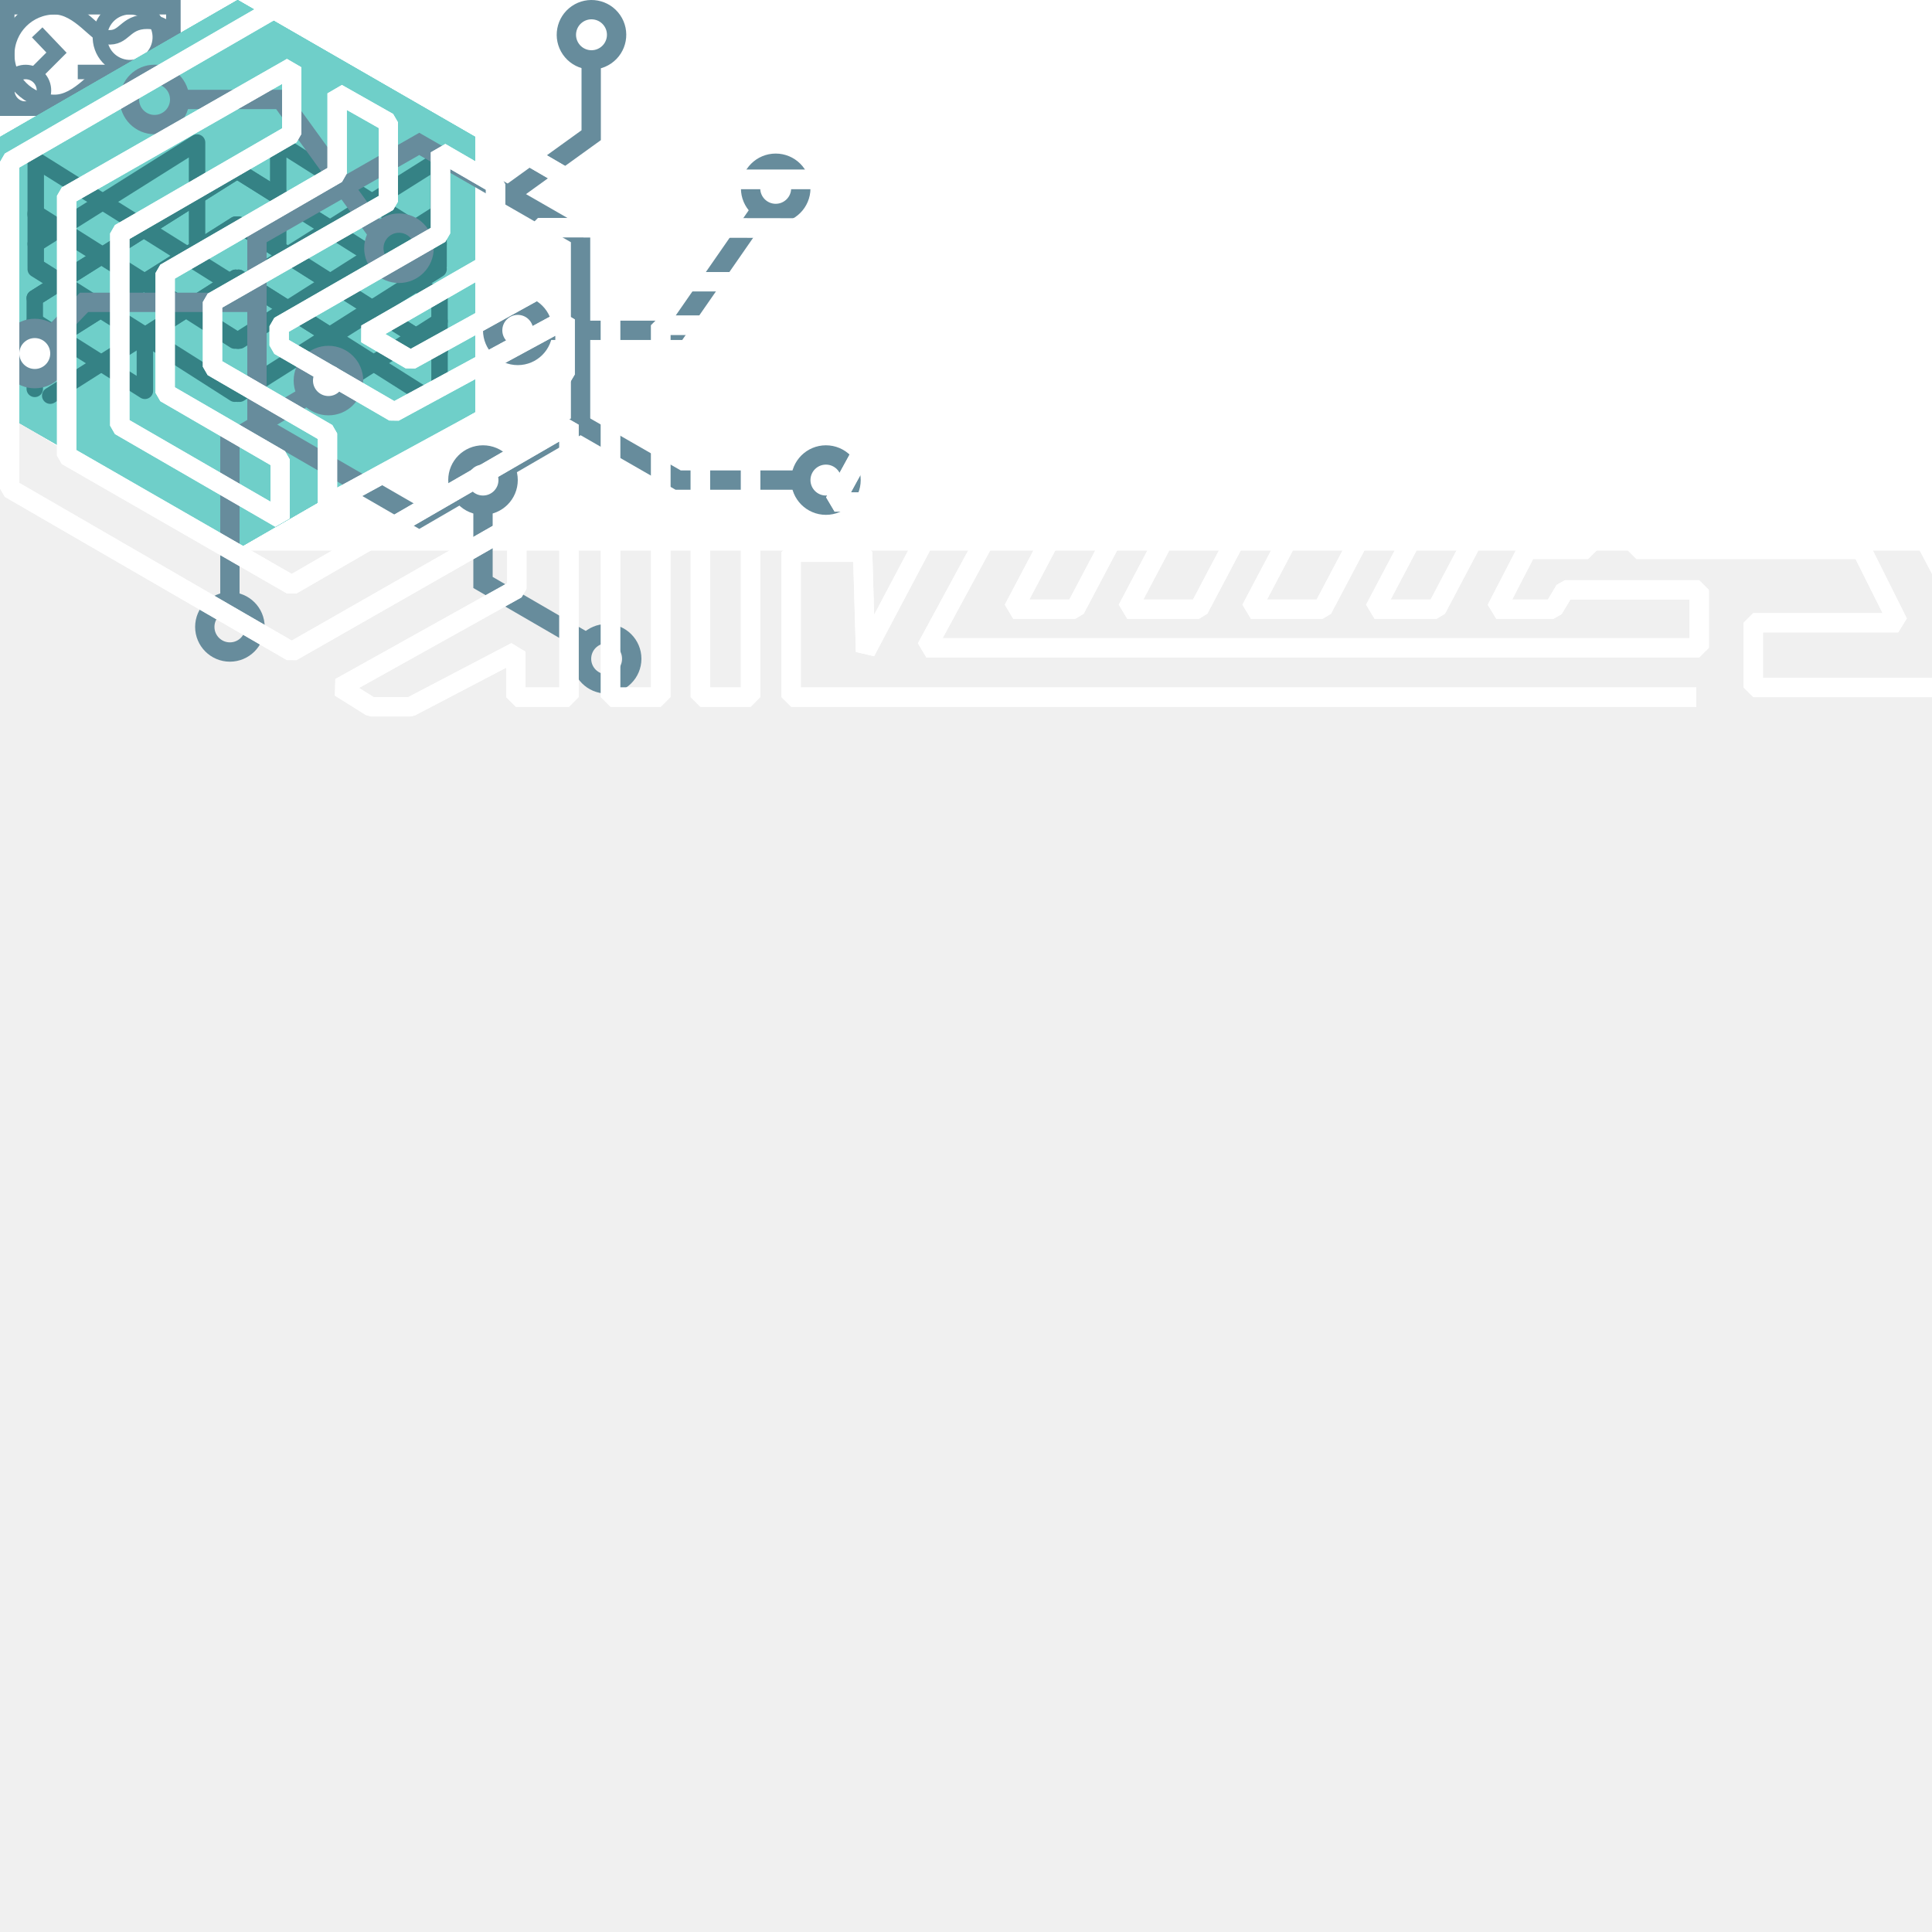
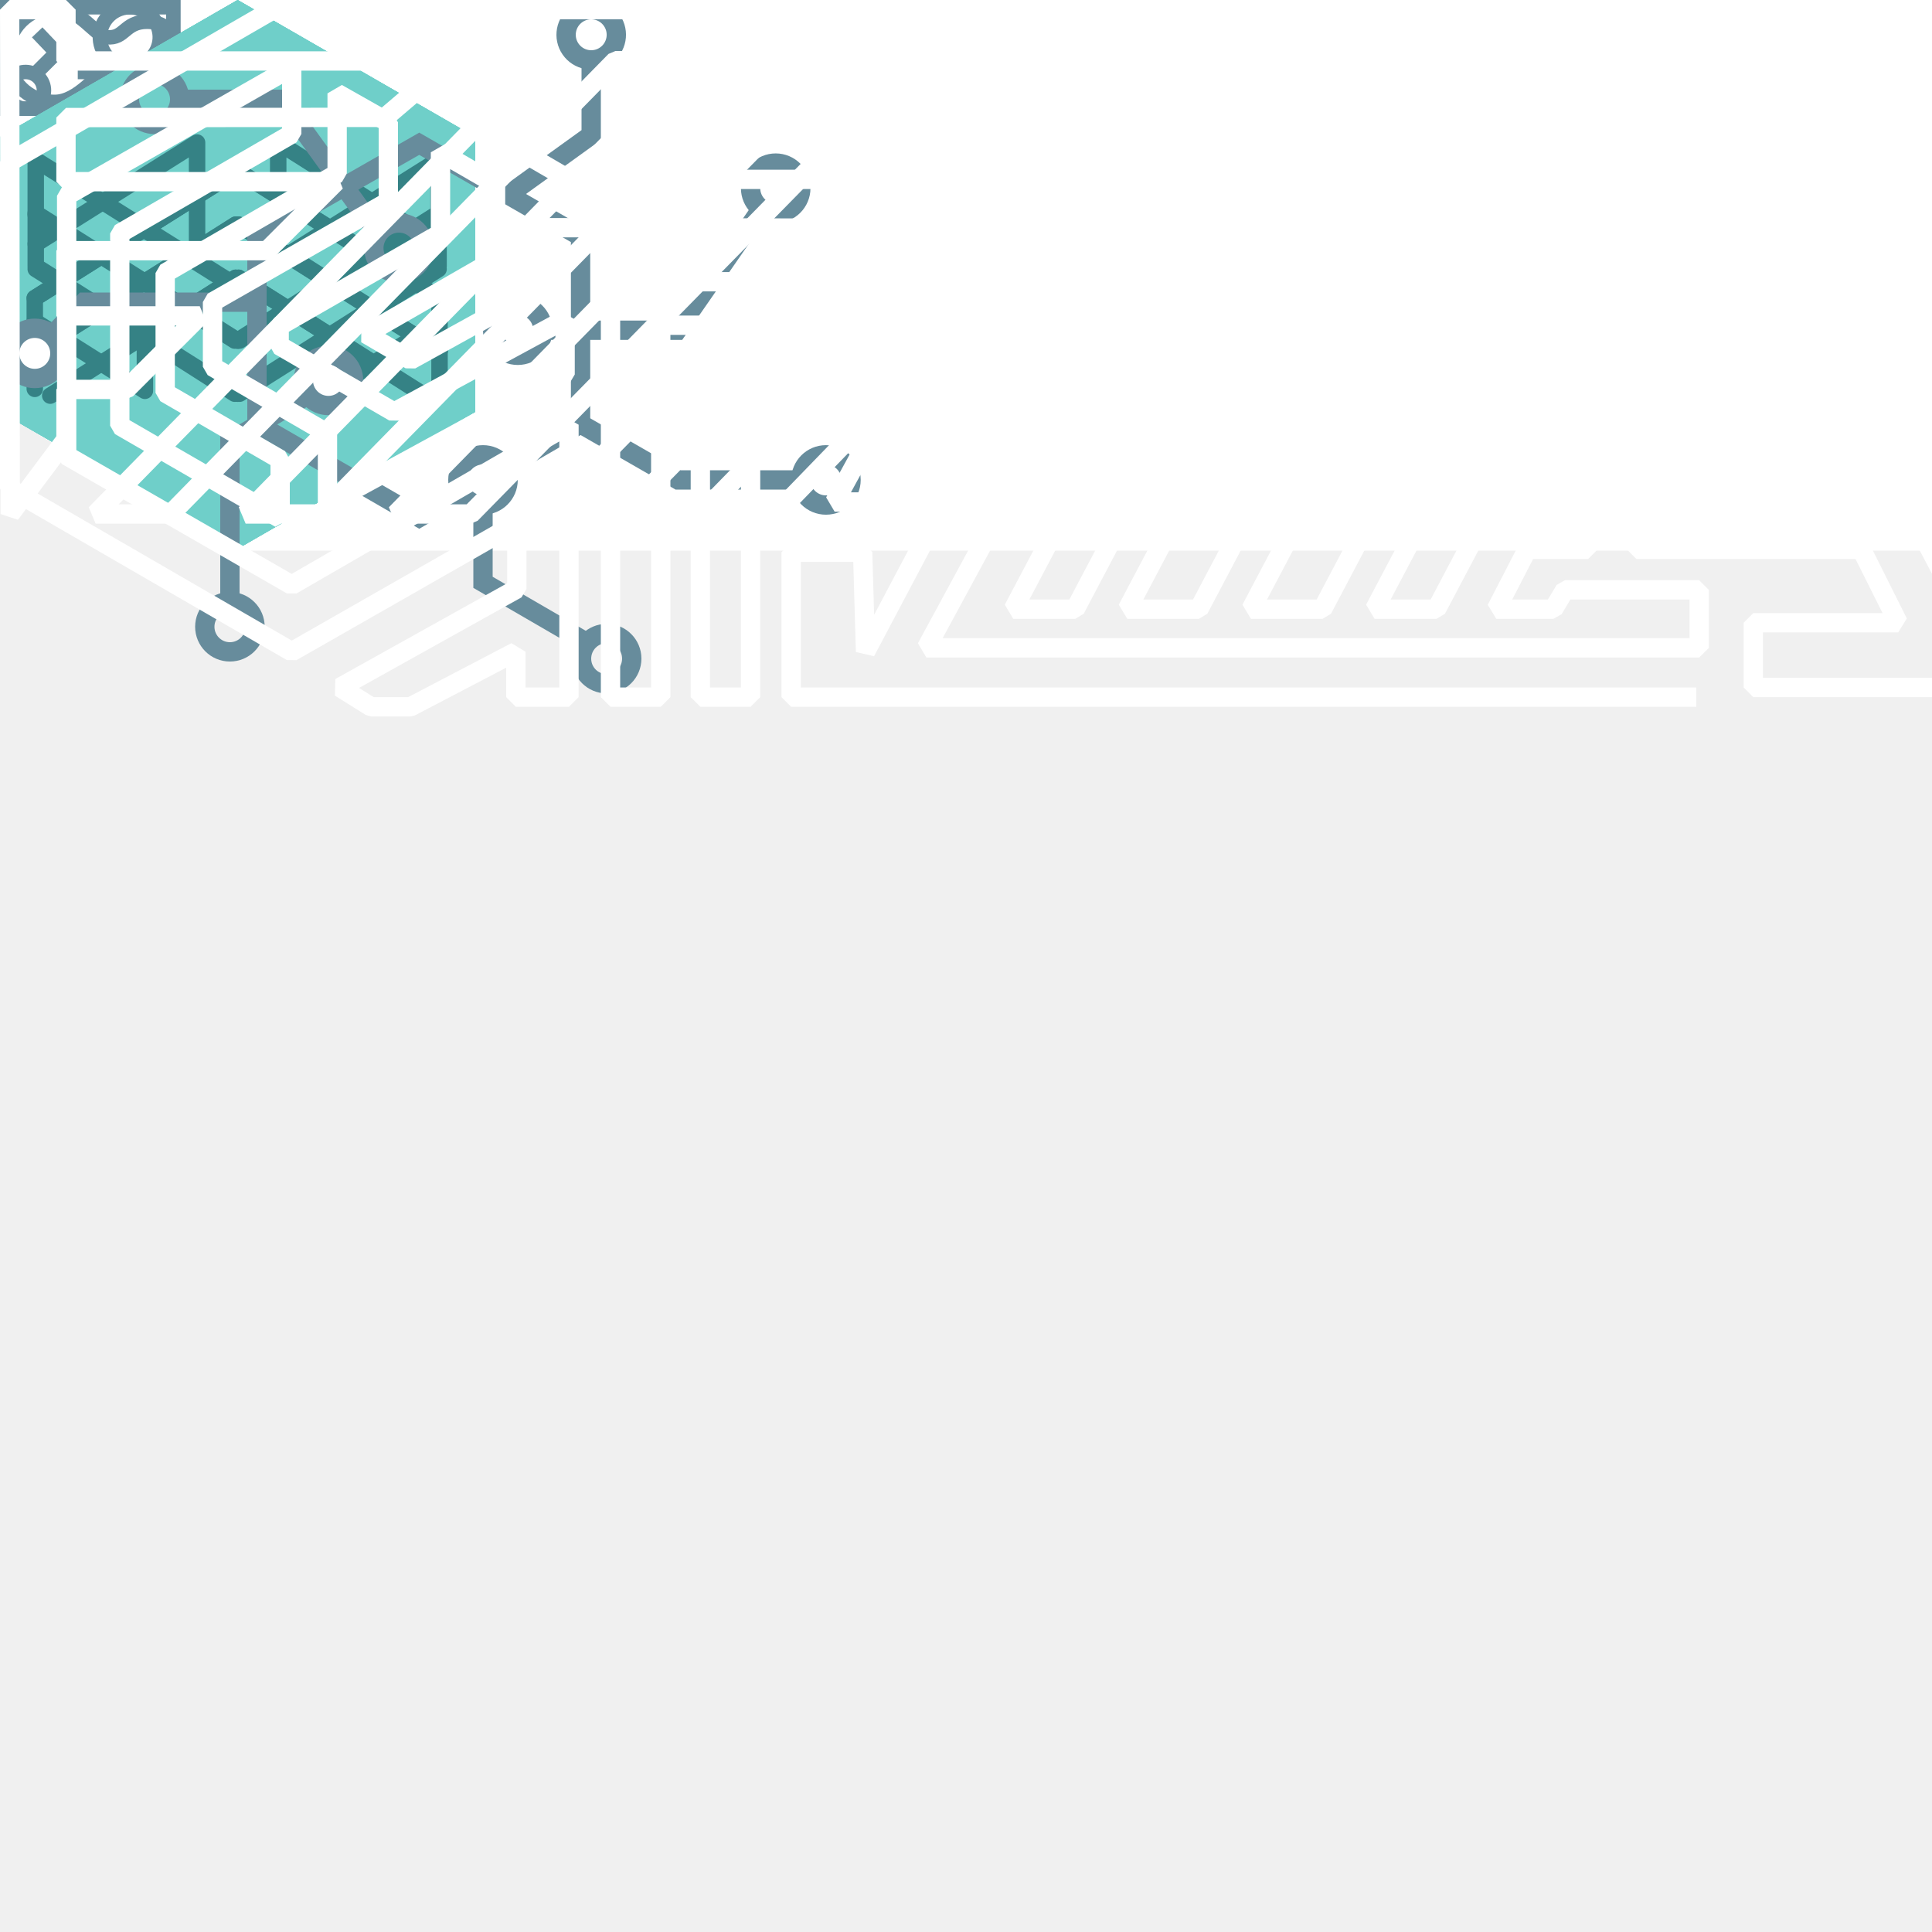
<svg xmlns="http://www.w3.org/2000/svg" version="1.1" id="Layer_1" x="0px" y="0px" viewBox="0 0 200 200" style="enable-background:new 0 0 200 200;" xml:space="preserve">
  <style type="text/css">
	.st0{fill:none;stroke:#547F91;stroke-width:1.5;stroke-miterlimit:10;}
	.st1{fill:none;stroke:#547F91;stroke-width:1.5;stroke-miterlimit:10;stroke-dasharray:1.945,1.945;}
	.st2{fill:#547F91;}
	.st3{fill:#FFFFFF;}
	.st4{fill:none;stroke:#678C9C;stroke-width:1.5;stroke-miterlimit:10;}
	.st5{fill:#6FCFC9;stroke:#6FCFC9;stroke-width:2;stroke-miterlimit:10;}
	.st6{fill:none;stroke:#358285;stroke-width:1.704;stroke-linecap:round;stroke-linejoin:round;stroke-miterlimit:10;}
	.st7{fill:none;}
	.st8{fill:none;stroke:#678C9C;stroke-width:2;stroke-miterlimit:10;}
	.st9{fill:#FFFFFF;stroke:#678C9C;stroke-width:2;stroke-miterlimit:10;}
	.st10{fill:none;stroke:#FFFFFF;stroke-width:2;stroke-linejoin:bevel;stroke-miterlimit:10;}
</style>
  <g id="nav-stats_x60_17x11">
    <line class="st0" x1="0.75" y1="1.2" x2="0.75" y2="11" />
    <line class="st0" x1="4.45" y1="3.1" x2="4.45" y2="11" />
    <line class="st0" x1="8.25" y1="0" x2="8.25" y2="11" />
    <line class="st0" x1="11.95" y1="2.6" x2="11.95" y2="11" />
    <line class="st0" x1="15.65" y1="4.4" x2="15.65" y2="11" />
  </g>
  <g id="nav-scale_x60_22x15">
-     <ellipse transform="matrix(0.9876 -0.1567 0.1567 0.9876 -1.283 0.9921)" class="st0" cx="5.65" cy="8.633" rx="4.9" ry="4.9" />
+     <ellipse transform="matrix(0.9876 -0.1567 0.1567 0.9876 -1.2831 0.9921)" class="st0" cx="5.65" cy="8.634" rx="4.9" ry="4.9" />
    <g>
      <g>
        <path class="st0" d="M10.155,2.239c0.3-0.2,0.5-0.4,0.8-0.6" />
        <path class="st1" d="M12.755,0.939c0.1,0,0.3-0.1,0.4-0.1c3.5-0.6,6.9,1.9,7.4,5.4c0.6,3.5-1.8,6.9-5.4,7.4     c-0.6,0.1-1.1,0.1-1.6,0.1" />
        <path class="st0" d="M12.655,13.539c-0.3-0.1-0.6-0.2-0.9-0.3" />
      </g>
    </g>
  </g>
  <g id="nav-app-component_x60_16x19">
    <polygon class="st0" points="15.15,13.468 7.95,17.568 0.75,13.468 0.75,5.068 7.95,0.868 15.15,5.068  " />
    <polygon class="st2" points="4.85,11.568 7.95,6.168 11.05,11.568  " />
  </g>
  <g id="nav-platform-component_x60_19x13">
    <circle class="st0" cx="1.55" cy="6.63" r="0.8" />
    <circle class="st0" cx="6.45" cy="10.53" r="0.8" />
    <circle class="st0" cx="6.45" cy="2.73" r="0.8" />
    <polyline class="st0" points="7.15,10.53 15.75,10.53 17.95,8.43  " />
    <polyline class="st0" points="7.15,2.73 15.75,2.73 17.95,0.53  " />
    <line class="st0" x1="2.75" y1="6.63" x2="14.75" y2="6.63" />
  </g>
  <g id="nav-instance-health_x60_17x17">
    <circle class="st2" cx="8.104" cy="1" r="1" />
    <circle class="st2" cx="8.104" cy="4.2" r="0.9" />
    <circle class="st2" cx="8.104" cy="8.2" r="1" />
-     <ellipse transform="matrix(0.704 -0.7102 0.7102 0.704 -0.6531 9.2732)" class="st2" cx="10.798" cy="5.42" rx="0.9" ry="0.9" />
-     <ellipse transform="matrix(1 -0.0091 0.0091 1 -0.0733 0.1096)" class="st2" cx="12.012" cy="8.105" rx="0.9" ry="0.9" />
-     <ellipse transform="matrix(0.6975 -0.7166 0.7166 0.6975 -4.483 11.0044)" class="st2" cx="10.792" cy="10.812" rx="0.9" ry="0.9" />
+     <ellipse transform="matrix(0.704 -0.7102 0.7102 0.704 -0.6429 9.2607)" class="st2" cx="10.788" cy="5.402" rx="0.9" ry="0.9" />
+     <ellipse transform="matrix(1 -0.0091 0.0091 1 -0.0732 0.1096)" class="st2" cx="12.012" cy="8.105" rx="0.9" ry="0.9" />
+     <ellipse transform="matrix(0.6975 -0.7166 0.7166 0.6975 -4.4698 11.0006)" class="st2" cx="10.794" cy="10.794" rx="0.9" ry="0.9" />
    <ellipse transform="matrix(0.9998 -0.0182 0.0182 0.9998 -0.2152 0.1494)" class="st2" cx="8.098" cy="11.896" rx="0.9" ry="0.9" />
-     <ellipse transform="matrix(0.691 -0.7229 0.7229 0.691 -6.125 7.245)" class="st2" cx="5.411" cy="10.786" rx="0.9" ry="0.9" />
+     <ellipse transform="matrix(0.691 -0.7229 0.7229 0.691 -6.1308 7.2576)" class="st2" cx="5.423" cy="10.799" rx="0.9" ry="0.9" />
    <ellipse transform="matrix(0.9996 -0.0271 0.0271 0.9996 -0.2179 0.1168)" class="st2" cx="4.199" cy="8.096" rx="0.9" ry="0.9" />
-     <ellipse transform="matrix(0.6848 -0.7287 0.7287 0.6848 -2.3195 5.4847)" class="st2" cx="5.181" cy="5.424" rx="0.9" ry="0.9" />
-     <ellipse transform="matrix(0.4398 -0.8981 0.8981 0.4398 4.7136 10.9994)" class="st2" cx="11.174" cy="1.721" rx="1" ry="1" />
-     <ellipse transform="matrix(0.7901 -0.613 0.613 0.7901 0.616 9.1772)" class="st2" cx="13.708" cy="3.689" rx="1" ry="1" />
-     <ellipse transform="matrix(0.9792 -0.2031 0.2031 0.9792 -1.0472 3.2087)" class="st2" cx="15.111" cy="6.707" rx="1" ry="1" />
-     <ellipse transform="matrix(0.2483 -0.9687 0.9687 0.2483 1.8062 22.0134)" class="st2" cx="15.087" cy="9.843" rx="1" ry="1" />
-     <ellipse transform="matrix(0.6494 -0.7605 0.7605 0.6494 -4.9198 14.731)" class="st2" cx="13.515" cy="12.701" rx="1" ry="1" />
-     <ellipse transform="matrix(0.9177 -0.3973 0.3973 0.9177 -4.9034 5.5355)" class="st2" cx="10.908" cy="14.602" rx="1" ry="1" />
-     <ellipse transform="matrix(0.047 -0.9989 0.9989 0.047 -7.9235 22.1793)" class="st2" cx="7.662" cy="15.242" rx="1" ry="1" />
-     <ellipse transform="matrix(0.4818 -0.8763 0.8763 0.4818 -10.1607 11.4237)" class="st2" cx="4.578" cy="14.303" rx="1" ry="1" />
-     <ellipse transform="matrix(0.8181 -0.575 0.575 0.8181 -6.6145 3.478)" class="st2" cx="2.191" cy="12.196" rx="1" ry="1" />
-     <ellipse transform="matrix(0.9877 -0.1562 0.1562 0.9877 -1.4242 0.2691)" class="st2" cx="1" cy="9.196" rx="1" ry="1" />
-     <ellipse transform="matrix(0.2942 -0.9557 0.9557 0.2942 -4.9288 5.4506)" class="st2" cx="1.226" cy="6.062" rx="1" ry="1" />
-     <ellipse transform="matrix(0.6846 -0.7289 0.7289 0.6846 -1.4135 3.1293)" class="st2" cx="2.909" cy="3.198" rx="1" ry="1" />
-     <ellipse transform="matrix(0.9354 -0.3535 0.3535 0.9354 -0.1371 2.0333)" class="st2" cx="5.497" cy="1.392" rx="1" ry="1" />
+     <ellipse transform="matrix(0.6848 -0.7287 0.7287 0.6848 -2.2977 5.4703)" class="st2" cx="5.175" cy="5.391" rx="0.9" ry="0.9" />
+     <ellipse transform="matrix(0.4398 -0.8981 0.8981 0.4398 4.7443 10.974)" class="st2" cx="11.169" cy="1.684" rx="1" ry="1" />
+     <ellipse transform="matrix(0.7901 -0.613 0.613 0.7901 0.611 9.1835)" class="st2" cx="13.715" cy="3.7" rx="1" ry="1" />
+     <ellipse transform="matrix(0.9792 -0.2031 0.2031 0.9792 -1.0467 3.2088)" class="st2" cx="15.112" cy="6.705" rx="1" ry="1" />
+     <ellipse transform="matrix(0.2483 -0.9687 0.9687 0.2483 1.8092 21.9574)" class="st2" cx="15.052" cy="9.813" rx="1" ry="1" />
+     <ellipse transform="matrix(0.6494 -0.7605 0.7605 0.6494 -4.9234 14.7336)" class="st2" cx="13.516" cy="12.706" rx="1" ry="1" />
+     <ellipse transform="matrix(0.9177 -0.3973 0.3973 0.9177 -4.9037 5.5348)" class="st2" cx="10.906" cy="14.602" rx="1" ry="1" />
+     <ellipse transform="matrix(0.047 -0.9989 0.9989 0.047 -7.916 22.0967)" class="st2" cx="7.622" cy="15.197" rx="1" ry="1" />
+     <ellipse transform="matrix(0.4818 -0.8763 0.8763 0.4818 -10.1313 11.4221)" class="st2" cx="4.592" cy="14.277" rx="1" ry="1" />
+     <ellipse transform="matrix(0.8181 -0.575 0.575 0.8181 -6.6113 3.4794)" class="st2" cx="2.195" cy="12.192" rx="1" ry="1" />
+     <ellipse transform="matrix(0.9877 -0.1562 0.1562 0.9877 -1.4243 0.2691)" class="st2" cx="1" cy="9.197" rx="1" ry="1" />
+     <ellipse transform="matrix(0.2942 -0.9557 0.9557 0.2942 -4.9484 5.4985)" class="st2" cx="1.249" cy="6.1" rx="1" ry="1" />
+     <ellipse transform="matrix(0.6846 -0.7289 0.7289 0.6846 -1.4191 3.1277)" class="st2" cx="2.905" cy="3.204" rx="1" ry="1" />
+     <ellipse transform="matrix(0.9354 -0.3535 0.3535 0.9354 -0.1382 2.0345)" class="st2" cx="5.5" cy="1.396" rx="1" ry="1" />
  </g>
  <g id="corner-bg_x60_614x57">
    <polygon class="st3" points="23.4,57 613.5,57 613.5,0 0,0 0,42.5  " />
  </g>
  <g id="nav-split_x60_20x12">
    <path class="st4" d="M5.65,0.75c-2.7,0-4.9,2.2-4.9,4.9s2.2,4.9,4.9,4.9l0,0c2.5,0,4.4-3,5.4-3.1c1.9-0.2,2,1.6,4.2,1.6l0,0   c1.9,0,3.4-1.5,3.4-3.4s-1.5-3.4-3.4-3.4l0,0c-2.4,0-2.3,1.8-4.2,1.6C10.05,3.85,8.15,0.75,5.65,0.75L5.65,0.75z" />
  </g>
  <g id="nav-admin_x60_24x18">
-     <ellipse transform="matrix(0.9413 -0.3375 0.3375 0.9413 -4.092 4.1722)" class="st4" cx="9.953" cy="13.855" rx="3.1" ry="3.1" />
-     <ellipse transform="matrix(0.9412 -0.3377 0.3377 0.9412 -0.5106 4.7663)" class="st4" cx="13.444" cy="3.851" rx="3.1" ry="3.1" />
-     <ellipse transform="matrix(0.9413 -0.3376 0.3376 0.9413 -1.7115 7.4847)" class="st4" cx="20.664" cy="8.663" rx="1.9" ry="1.9" />
-     <line class="st4" x1="10.959" y1="11.062" x2="12.659" y2="6.762" />
-     <line class="st4" x1="19.259" y1="7.462" x2="16.359" y2="5.662" />
-     <ellipse transform="matrix(0.8869 -0.4619 0.4619 0.8869 -4.0213 2.282)" class="st4" cx="2.65" cy="9.354" rx="1.9" ry="1.9" />
-     <line class="st4" x1="4.259" y1="10.362" x2="7.359" y2="11.862" />
+     <ellipse transform="matrix(0.9413 -0.3375 0.3375 0.9413 -4.0919 4.1715)" class="st4" cx="9.951" cy="13.854" rx="3.1" ry="3.1" />
+     <ellipse transform="matrix(0.9412 -0.3377 0.3377 0.9412 -0.5106 4.7663)" class="st4" cx="13.443" cy="3.851" rx="3.1" ry="3.1" />
+     <ellipse transform="matrix(0.9413 -0.3376 0.3376 0.9413 -1.7102 7.4831)" class="st4" cx="20.66" cy="8.659" rx="1.9" ry="1.9" />
+     <line class="st4" x1="10.957" y1="11.057" x2="12.657" y2="6.757" />
+     <line class="st4" x1="19.257" y1="7.457" x2="16.357" y2="5.657" />
+     <ellipse transform="matrix(0.8869 -0.4619 0.4619 0.8869 -4.0204 2.2818)" class="st4" cx="2.65" cy="9.353" rx="1.9" ry="1.9" />
+     <line class="st4" x1="4.257" y1="10.357" x2="7.357" y2="11.857" />
  </g>
  <g id="nav-console_x60_19x12">
    <rect x="0.75" y="0.75" class="st4" width="17.2" height="10.5" />
    <line class="st4" x1="8.05" y1="7.45" x2="12.05" y2="7.45" />
    <polyline class="st4" points="3.85,3.35 5.85,5.45 3.85,7.45  " />
  </g>
  <g id="hex-glob-storage_x60_50x57">
    <polygon class="st5" points="48.2,42.054 24.6,55.654 1,42.054 1,14.754 24.6,1.154 48.2,14.754  " />
-     <rect x="15.89" y="19.746" transform="matrix(0.7071 -0.7071 0.7071 0.7071 -12.8913 25.6697)" class="st6" width="17.3" height="17.3" />
-     <rect x="19.265" y="23.254" transform="matrix(0.7071 -0.7071 0.7071 0.7071 -12.9545 25.6337)" class="st6" width="10.4" height="10.4" />
-     <rect x="25.307" y="21.241" transform="matrix(0.707 -0.7072 0.7072 0.707 -10.5478 31.2221)" class="st6" width="14.2" height="14.2" />
-     <rect x="9.893" y="21.358" transform="matrix(0.7072 -0.707 0.707 0.7072 -15.1443 20.346)" class="st6" width="14.2" height="14.2" />
-     <rect x="37.605" y="24.53" transform="matrix(0.707 -0.7072 0.7072 0.707 -7.9039 37.5824)" class="st6" width="7.6" height="7.6" />
-     <rect x="3.828" y="24.656" transform="matrix(0.7071 -0.7071 0.7071 0.7071 -17.8875 13.7283)" class="st6" width="7.6" height="7.6" />
+     <rect x="15.9" y="19.747" transform="matrix(0.7071 -0.7071 0.7071 0.7071 -12.889 25.6769)" class="st6" width="17.3" height="17.3" />
+     <rect x="19.287" y="23.232" transform="matrix(0.7071 -0.7071 0.7071 0.7071 -12.9321 25.6424)" class="st6" width="10.4" height="10.4" />
+     <rect x="25.309" y="21.257" transform="matrix(0.707 -0.7072 0.7072 0.707 -10.5589 31.2281)" class="st6" width="14.2" height="14.2" />
+     <rect x="9.893" y="21.352" transform="matrix(0.7072 -0.707 0.707 0.7072 -15.1402 20.3445)" class="st6" width="14.2" height="14.2" />
+     <rect x="37.616" y="24.553" transform="matrix(0.707 -0.7072 0.7072 0.707 -7.9166 37.5965)" class="st6" width="7.6" height="7.6" />
+     <rect x="3.804" y="24.676" transform="matrix(0.7071 -0.7071 0.7071 0.7071 -17.9085 13.7173)" class="st6" width="7.6" height="7.6" />
  </g>
  <g id="hex-router_x60_50x57">
    <polygon class="st5" points="48.2,42.054 24.6,55.654 1,42.054 1,14.754 24.6,1.154 48.2,14.754  " />
    <polygon class="st6" points="7.2,40.154 12.6,36.854 37.4,36.854 37.4,30.254 12.6,30.254 7.2,33.554  " />
    <polygon class="st6" points="42.3,42.954 38.1,40.154 12.1,40.154 12.1,33.554 38.1,33.554 42.3,36.354  " />
    <polygon class="st6" points="43.2,16.254 36.5,20.754 11.8,20.754 11.8,27.354 36.5,27.354 43.2,22.754  " />
    <polygon class="st6" points="6.2,14.254 11.1,17.454 37,17.454 37,24.054 11.1,24.054 6.2,20.754  " />
    <line class="st6" x1="17.1" y1="17.454" x2="17.1" y2="33.554" />
    <line class="st6" x1="30.9" y1="20.754" x2="30.9" y2="40.154" />
    <line class="st6" x1="19.8" y1="20.754" x2="19.8" y2="36.854" />
    <line class="st6" x1="33.6" y1="24.054" x2="33.6" y2="40.154" />
    <line class="st6" x1="25.5" y1="24.054" x2="25.5" y2="36.854" />
    <line class="st6" x1="38.2" y1="22.554" x2="45.2" y2="18.254" />
    <line class="st6" x1="5" y1="38.154" x2="9.2" y2="35.554" />
    <line class="st6" x1="39.4" y1="38.054" x2="42.7" y2="40.154" />
    <line class="st6" x1="5.1" y1="16.854" x2="9.5" y2="19.854" />
  </g>
  <g id="hex-health-monitor_x60_50x57">
    <polygon class="st5" points="48.2,42.054 24.6,55.654 1,42.054 1,14.754 24.6,1.154 48.2,14.754  " />
    <polygon class="st6" points="7.3,19.354 15.4,14.054 32.7,25.554 24.6,30.854  " />
    <polygon class="st6" points="7.3,24.654 15.4,19.354 32.7,30.854 24.6,36.254  " />
    <polygon class="st6" points="7.3,30.054 15.4,24.654 32.7,36.254 24.6,41.554  " />
    <polygon class="st6" points="41.9,19.354 33.9,14.054 16.6,25.554 24.6,30.854  " />
    <line class="st6" x1="41.9" y1="35.154" x2="41.9" y2="19.354" />
    <polygon class="st6" points="41.9,24.654 33.9,19.354 16.6,30.854 24.6,36.254  " />
    <polygon class="st6" points="41.9,30.054 33.9,24.654 16.6,36.254 24.6,41.554  " />
    <polygon class="st6" points="7.3,35.354 15.4,30.054 32.7,41.554 24.6,46.954  " />
    <polygon class="st6" points="41.9,35.354 33.9,30.054 16.6,41.554 24.6,46.954  " />
    <line class="st6" x1="34" y1="24.654" x2="34" y2="14.054" />
    <line class="st6" x1="7.1" y1="35.354" x2="7.1" y2="19.554" />
    <line class="st6" x1="15.5" y1="24.654" x2="15.5" y2="14.054" />
  </g>
  <g id="hex-logger_x60_50x57">
    <polygon class="st5" points="48.2,42.054 24.6,55.654 1,42.054 1,14.754 24.6,1.154 48.2,14.754  " />
    <polygon class="st6" points="15.3,37.854 15.4,22.354 26.9,15.954 26.8,31.454  " />
    <polygon class="st6" points="11.5,36.254 11.6,20.754 23,14.354 23,29.854  " />
    <polygon class="st6" points="7.7,34.654 7.8,19.154 19.2,12.754 19.2,28.254  " />
    <polygon class="st6" points="4,33.054 4,17.554 15.5,11.154 15.4,26.654  " />
    <polygon class="st6" points="34.3,45.854 34.5,30.254 45.9,23.954 45.8,39.454  " />
    <polygon class="st6" points="30.6,44.254 30.7,28.654 42.2,22.354 42,37.854  " />
    <polygon class="st6" points="26.8,42.654 26.8,27.054 38.3,20.754 38.2,36.254  " />
    <polygon class="st6" points="23,41.054 23,25.454 34.5,19.154 34.4,34.654  " />
  </g>
  <g id="hex-load-balancer_x60_50x57">
    <polygon class="st5" points="48.2,42.056 24.6,55.656 1,42.056 1,14.856 24.6,1.156 48.2,14.856  " />
    <path class="st6" d="M42.3,28.256" />
    <line class="st6" x1="45.5" y1="36.356" x2="24.7" y2="23.256" />
    <line class="st6" x1="44" y1="40.956" x2="24.7" y2="28.756" />
    <polyline class="st6" points="24.7,17.756 45.5,30.856 45.5,33.456 45.5,40.256  " />
    <line class="st6" x1="45.5" y1="30.856" x2="28.8" y2="20.256" />
    <polyline class="st6" points="45.5,36.356 28.8,25.756 28.8,14.756 45.4,25.256  " />
    <polyline class="st6" points="24.6,40.756 45.4,27.556 45.4,16.556 24.6,29.656  " />
    <line class="st6" x1="24.8" y1="35.256" x2="34.3" y2="29.256" />
    <line class="st6" x1="24.8" y1="29.656" x2="34.3" y2="23.756" />
    <line class="st6" x1="34.3" y1="34.756" x2="24.8" y2="40.756" />
    <line class="st6" x1="24.7" y1="23.256" x2="34.2" y2="29.256" />
    <line class="st6" x1="24.7" y1="28.756" x2="34.2" y2="34.756" />
    <line class="st6" x1="34.2" y1="23.656" x2="24.7" y2="17.756" />
    <line class="st6" x1="45.4" y1="22.056" x2="24.6" y2="35.256" />
    <polygon class="st7" points="48.2,42.056 24.6,55.656 1,42.056 1,14.856 24.6,1.156 48.2,14.856 48.2,21.256 48.2,27.256    48.2,33.356  " />
    <line class="st6" x1="34.2" y1="29.356" x2="45.4" y2="22.256" />
    <polyline class="st6" points="45.5,33.256 34.2,40.456 34.2,34.956 45.4,27.856  " />
    <path class="st6" d="M45.5,33.456" />
    <path class="st6" d="M6.8,28.256" />
    <line class="st6" x1="3.6" y1="36.356" x2="24.4" y2="23.256" />
    <line class="st6" x1="5.2" y1="40.956" x2="24.4" y2="28.756" />
    <polyline class="st6" points="24.4,17.756 3.6,30.856 3.6,33.456 3.6,40.256  " />
    <line class="st6" x1="3.6" y1="30.856" x2="20.4" y2="20.256" />
    <polyline class="st6" points="3.6,36.356 20.4,25.756 20.4,14.756 3.7,25.256  " />
    <polyline class="st6" points="24.6,40.756 3.7,27.556 3.7,16.556 24.6,29.656  " />
    <line class="st6" x1="24.3" y1="35.256" x2="14.9" y2="29.256" />
    <line class="st6" x1="24.3" y1="29.656" x2="14.9" y2="23.756" />
    <line class="st6" x1="14.9" y1="34.756" x2="24.3" y2="40.756" />
    <line class="st6" x1="24.4" y1="23.256" x2="15" y2="29.256" />
    <line class="st6" x1="24.4" y1="28.756" x2="15" y2="34.756" />
    <line class="st6" x1="15" y1="23.656" x2="24.4" y2="17.756" />
    <line class="st6" x1="3.7" y1="22.056" x2="24.6" y2="35.256" />
    <line class="st6" x1="15" y1="29.356" x2="3.7" y2="22.256" />
    <polyline class="st6" points="3.6,33.256 15,40.456 15,34.956 3.7,27.856  " />
    <path class="st6" d="M3.6,33.456" />
    <path class="st6" d="M3.6,33.456" />
  </g>
  <g id="admin-octopus_x60_90x72">
-     <polygon class="st8" points="60.1,43.897 43.4,53.597 26.6,43.897 26.6,24.497 43.4,14.897 60.1,24.497  " />
-     <polyline class="st8" points="60.1,43.897 70.2,49.697 82.9,49.697  " />
-     <polyline class="st8" points="31.9,40.897 23.8,45.697 23.8,62.297  " />
-     <polyline class="st8" points="50,49.097 50,60.297 61.2,66.797  " />
-     <circle class="st8" cx="85.5" cy="49.697" r="2.6" />
-     <circle class="st8" cx="23.8" cy="64.897" r="2.6" />
-     <circle class="st9" cx="53.6" cy="34.197" r="2.6" />
-     <circle class="st9" cx="34" cy="39.397" r="2.6" />
-     <circle class="st9" cx="50" cy="49.697" r="2.6" />
-     <circle class="st8" cx="62.8" cy="68.197" r="2.6" />
-     <circle class="st8" cx="41.3" cy="25.697" r="2.6" />
-     <circle class="st8" cx="16" cy="10.297" r="2.6" />
-     <polyline class="st8" points="39.3,24.397 29.1,10.297 18.3,10.297  " />
-     <polyline class="st8" points="80.3,19.497 70.1,34.197 56.2,34.197  " />
-     <circle class="st9" cx="80.3" cy="19.497" r="2.6" />
-     <polyline class="st8" points="61.2,3.497 61.2,13.997 52.6,20.197  " />
-     <ellipse transform="matrix(0.8233 -0.5676 0.5676 0.8233 8.7759 35.3912)" class="st9" cx="61.231" cy="3.6" rx="2.6" ry="2.6" />
-     <polyline class="st8" points="3.6,36.597 8.7,31.297 26.7,31.297  " />
-     <circle class="st9" cx="3.6" cy="36.597" r="2.6" />
-   </g>
-   <g id="component-silvering_x60_629x75">
-     <path class="st10" d="M175.6,72.166H81.9v-15h7.4l0.3,10.3l8.2-15.5H86.4l4-7.3H77.7v27.5h-5.2v-32.9h12.2v-5.6H68.4v38.5h-5.2v-43   h26.6v10.9H99l-0.4,0.7l-3.7,7h5.1l7.4-14H95.9v-4.7h20.6l-20.6,38h80v-6H162l-1.2,2h-5.9l3.2-6.2h6.3v-6.4h-3.2l2.4-5.1h8.3v-3.3   H165l2.3-4.8h6.9l3.1,8.4h6.1l-6.1-12.2h-7.4l2.5-4.6h7.1l11.4,21.9h-21.5v6.1h23.3l3.8,7.6h-15v6.7h76.7v-8.3h5.8v8.3l6-8.5v8.5   l6-8.5v8.5l6-8.5v8.5h68.82v-5.5H294.5v-5.2h75.94v-5.6H288.6v3.5h-36.2l-2.7-5h33.4v-6h-36.5l-3.1-6.3h39.7v-6.5H240l-3-5.7h46.2   v-5.3h-56l21.5,40.8h-6.4l-21.6-40.7h-6.4l21.5,40.8h-6.4l-21.5-40.8h-6.4l21.5,40.8h-6.4l-21.5-40.8h-6.4l21.5,40.8h-6.4   l-21.5-40.8h-12.8l-20.8,39.4h-6.4l20.8-39.4h-5.4l-20.8,39.4h-7.4l20.8-39.4h-5.4l-20.8,39.4h-7.4l20.8-39.4h-5.4l-20.8,39.4h-6.4   l20.8-39.4h-6.4l-63.6-0.1v6.4l-13.2,7.3l-4.6-2.7l1.4-0.8l12-6.9v-7.8l-5.7-3.3v8.4l-16.7,9.6v2l11.9,6.9l17.7-9.6v5.7l-24.6,13.4   v-7.3l-11.9-6.9v-6.7l18.2-10.4v-8.2l-5.3-3v8.3l-17.8,10.3v12.4l11.9,6.9v6.1l-16.6-9.6v-19.9l17.8-10.3v-6.9l-23.3,13.3v26.9   l23.3,13.4l28.7-16.6v28.2h-5.5v-4.7l-10.9,5.7h-4.1l-3.2-2l18.3-10.2v-6.8l-23.3,13.3L1,50.566v-33.8l27.5-15.9l30.4,17.7h229.6   v30.2h35.8v-5.8h-30.2v-24.4h87.27v4.7H299.4v14h30.4v11.1h18.9v-10.3h-6.1v5.6h-7.2v-10.1h-31v-4.8h36.8l4.6,4.6l4.6-4.6l4.6,4.6   l4.6-4.6l4.6,4.6l4.6-4.6l4.6,4.6l4.6-4.6l4.6,4.6l4.6-4.6l4.6,4.6l4.6-4.6l4.6,4.6l4.6-4.6l4.6,4.6l4.6-4.6l4.6,4.6l4.6-4.6   l4.6,4.6l4.58-4.6l3.75,3.45l8.94-8.95h-57.73v-4.7h179.78v16h-5.2v-11.71h-5v11.71h-4.4v-11.71h-5v11.71h-5.2v-11.71h-5v11.71   h-5.2v-11.71h-5v11.71H489v9.1h-6.1v-5.6h-6.1v5.6h-6.1v-5.6h-6.1v5.6h-6.1v-5.6h-6.1v5.6h-6.14v-7.42l6.05-5.93l3.89,3.05l4.6-4.6   l4.6,4.6l4.6-4.6l4.6,4.6l4.6-4.6l4.6,4.6l4.6-4.6h33.11v-5.5h-68.89l-12.42,12.67v7.73h-6.1v-5.6H428v5.6h-6.1v-5.6h-6.1v5.6h-6.1   v-5.6h-6.1v5.6h-6.1v-5.6h-6.1v5.6h-6.1v-5.6h-6.1v5.6h-6.1v-5.6H367v5.6h-6.1v-5.6h-6.1l-0.03,10.3h36.63v6.5h-13.39v5.6h13.86   v5.2h-34.49v5.5h61.35v-5.5h-21.2v-5.2h14.82v-5.6H397.5v-6.5h73.68v6.5H418.1v5.6h14.95v5.2h-8.45v5.5h64.9v-5.5h-49.72v-5.2   h49.82v-5.6h-12.75l0-6.5H498v6.6h109.2c5.8,0,10.5-4.7,10.5-10.5c0-1.8-0.4-3.4-1.2-4.9l-3.3,2.4c0.3,0.8,0.5,1.7,0.5,2.6   c0,3.6-2.9,6.5-6.5,6.5c-3.6,0-6.5-2.9-6.5-6.5c0-1.2,0.3-2.3,0.9-3.3l3.3,2.3c-0.1,0.4-0.2,0.7-0.2,1.1c0,1.4,1.1,2.5,2.5,2.5   c1.4,0,2.5-1.1,2.5-2.5c0-1.4-1.1-2.5-2.5-2.5c-0.3,0-0.6,0.1-0.9,0.2l-1.6-3.7c0.7-0.3,1.6-0.5,2.5-0.5c1.3,0,2.6,0.4,3.6,1.1   l2.3-3.3c-1.7-1.1-3.7-1.8-5.9-1.8c-5.8,0-10.5,4.7-10.5,10.5c0,2.2,0.7,4.2,1.8,5.9h-95.7v-6.9h-6.7v-4.6h11.8v7.8h5.2v-7.8h5v7.8   h5.2v-7.8h5v7.8h5.2v-7.8h5v7.8h5.2v-7.8h5v7.8h4.4v-7.8h5v7.8h5.2v-7.8h5v7.8h5.2v-7.8h5v7.8h5.2v-7.8h5v7.8h3.5v-12.3h-19.32v-16   h42.32h4.2v9.7c4.98,3.69,8.28,9.56,8.3,16.24c-0.03,3.95-1.12,7.7-3.1,10.86h-7c2.7-2.7,4.4-6.4,4.4-10.6   c0-8.2-6.6-14.8-14.8-14.8c-3.3,0-6.3,1.1-8.7,2.8l-4-4h-16.31v-5.5h34.11l2.3,2.3" />
-   </g>
-   <g id="host-silvering_x60_629x75">
-     <path class="st10" d="M175.6,72.166H81.9v-15h7.4l0.3,10.3l0,0l8.2-15.5H86.4l4-7.3H77.7v27.5h-5.2v-32.9h12.2v-5.6H68.4v38.5h-5.2   v-43h26.6v10.9H99l-0.4,0.7l-3.7,7h5.1l7.4-14H95.9v-4.7h20.6l-20.6,38h80v-6H162l-1.2,2h-5.9l3.2-6.2h6.3v-6.4h-3.2l2.4-5.1h8.3   v-3.3H165l2.3-4.8h6.9l3.1,8.4h6.1l-6.1-12.2h-7.4l2.5-4.6h7.1l11.4,21.9h-21.5v6.1h23.3l3.8,7.6h-15v6.7h76.7v-8.3h5.8v8.3l6-8.5   v8.5l6-8.5v8.5l6-8.5v8.5h207.5v-5.5h-195v-5.2h195.1v-5.6h-201v3.5h-36.2l-2.7-5h33.4v-6h-36.5l-3.1-6.3h39.7v-6.5H240l-3-5.7   h46.2v-5.3h-56l21.5,40.8h-6.4l-21.6-40.7h-6.4l21.5,40.8h-6.4l-21.5-40.8h-6.4l21.5,40.8h-6.4l-21.5-40.8h-6.4l21.5,40.8h-6.4   l-21.5-40.8h-6.4h-6.4l-20.8,39.4h-6.4l20.8-39.4h-5.4l-20.8,39.4h-7.4l20.8-39.4h-5.4l-20.8,39.4h-7.4l20.8-39.4h-5.4l-20.8,39.4   h-6.4l20.8-39.4h-6.4l-63.6-0.1v6.4l-13.2,7.3l-4.6-2.7l1.4-0.8l12-6.9v-7.8l-5.7-3.3v8.4l-16.7,9.6v2l11.9,6.9l17.7-9.6v5.7   l-24.6,13.4v-7.3l-11.9-6.9v-6.7l18.2-10.4v-8.2l-5.3-3v8.3l-17.8,10.3v12.4l11.9,6.9v6.1l-16.6-9.6v-19.9l17.8-10.3v-6.9   l-23.3,13.3v26.9l23.3,13.4l28.7-16.6v28.2h-5.5v-4.7l-10.9,5.7h-4.1l-3.2-2l18.3-10.2v-6.8l-23.3,13.3L1,50.566v-33.8l27.5-15.9   l30.4,17.7h229.6v30.2h35.8v-5.8h-30.2l-0.1-24.4h321.2h4.2v9.7c5,3.7,8.3,9.6,8.3,16.3v-0.2c0,4-1.1,7.8-3.1,11h-7   c2.7-2.7,4.4-6.4,4.4-10.6c0-8.2-6.6-14.8-14.8-14.8c-3.3,0-6.3,1.1-8.7,2.8l-4-4H488.4l-4.6,4.6l-4.6-4.6l-4.6,4.6l-4.6-4.6   l-4.6,4.6l-4.6-4.6l-4.6,4.6l-4.6-4.6l-4.6,4.6l-4.6-4.6l-4.6,4.6l-4.6-4.6l-4.6,4.6l-4.6-4.6l-4.6,4.6l-4.6-4.6l-4.6,4.6l-4.6-4.6   l-4.6,4.6l-4.6-4.6l-4.6,4.6l-4.6-4.6l-4.6,4.6l-4.6-4.6l-4.6,4.6l-4.6-4.6l-4.6,4.6l-4.6-4.6l-4.6,4.6l-4.6-4.6l-4.6,4.6l-4.6-4.6   h-36.8v4.8h31v10.1h7.2v-5.6h6.1v5.6h6.1v-5.6h6.1v5.6h6.1v-5.6h6.1v5.6h6.1v-5.6h6.1v5.6h6.1v-5.6h6.1v5.6h6.1v-5.6h6.1v5.6h6.1   v-5.6h6.1v5.6h6.1v-5.6h6.1v5.6h6.1v-5.6h6.1v5.6h6.1v-5.6h6.1v5.6h6.1v-5.6h6.1v5.6h6.1v-5.6h6.1v5.6h6.1v-9.1h103.2v12.3h-3.5   v-7.8h-5v7.8h-5.2v-7.8h-5v7.8h-5.2v-7.8h-5v7.8h-5.2v-7.8h-5v7.8h-4.4v-7.8h-5v7.8h-5.2v-7.8h-5v7.8h-5.2v-7.8h-5v7.8h-5.2v-7.8   h-5v7.8h-5.2v-7.8h-11.8v4.6h6.7v6.9h95.7c-1.1-1.7-1.8-3.7-1.8-5.9c0-5.8,4.7-10.5,10.5-10.5c2.2,0,4.2,0.7,5.9,1.8l-2.3,3.3   c-1-0.7-2.3-1.1-3.6-1.1c-0.9,0-1.8,0.2-2.5,0.5l1.6,3.7c0.3-0.1,0.6-0.2,0.9-0.2c1.4,0,2.5,1.1,2.5,2.5s-1.1,2.5-2.5,2.5   s-2.5-1.1-2.5-2.5c0-0.4,0.1-0.7,0.2-1.1l-3.3-2.3c-0.6,1-0.9,2.1-0.9,3.3c0,3.6,2.9,6.5,6.5,6.5s6.5-2.9,6.5-6.5   c0-0.9-0.2-1.8-0.5-2.6l3.3-2.4c0.8,1.5,1.2,3.1,1.2,4.9c0,5.8-4.7,10.5-10.5,10.5H498v-6.6H329.8v-11.1h-30.4v-14h312.9l2.3,2.3" />
+     <polygon class="st8" points="60.1,43.882 43.4,53.582 26.6,43.882 26.6,24.482 43.4,14.882 60.1,24.482  " />
+     <polyline class="st8" points="60.1,43.882 70.2,49.682 82.9,49.682  " />
+     <polyline class="st8" points="31.9,40.882 23.8,45.682 23.8,62.282  " />
+     <polyline class="st8" points="50,49.082 50,60.282 61.2,66.782  " />
+     <circle class="st8" cx="85.5" cy="49.682" r="2.6" />
+     <circle class="st8" cx="23.8" cy="64.882" r="2.6" />
+     <circle class="st9" cx="53.6" cy="34.182" r="2.6" />
+     <circle class="st9" cx="34" cy="39.382" r="2.6" />
+     <circle class="st9" cx="50" cy="49.682" r="2.6" />
+     <circle class="st8" cx="62.8" cy="68.182" r="2.6" />
+     <circle class="st8" cx="41.3" cy="25.682" r="2.6" />
+     <circle class="st8" cx="16" cy="10.282" r="2.6" />
+     <polyline class="st8" points="39.3,24.382 29.1,10.282 18.3,10.282  " />
+     <polyline class="st8" points="80.3,19.482 70.1,34.182 56.2,34.182  " />
+     <circle class="st9" cx="80.3" cy="19.482" r="2.6" />
+     <polyline class="st8" points="61.2,3.482 61.2,13.982 52.6,20.182  " />
+     <ellipse transform="matrix(0.8233 -0.5676 0.5676 0.8233 8.7709 35.3751)" class="st9" cx="61.203" cy="3.6" rx="2.6" ry="2.6" />
+     <polyline class="st8" points="3.6,36.582 8.7,31.282 26.7,31.282  " />
+     <circle class="st9" cx="3.6" cy="36.582" r="2.6" />
+   </g>
+   <g id="component-silvering_x60_625x75">
+     <path class="st10" d="M175.6,72.166H81.9v-15h7.4l0.3,10.3l8.2-15.5H86.4l4-7.3H77.7v27.5h-5.2v-32.9h12.2v-5.6H68.4v38.5h-5.2v-43   h26.6v10.9H99l-0.4,0.7l-3.7,7h5.1l7.4-14H95.9v-4.7h20.6l-20.6,38h80v-6H162l-1.2,2h-5.9l3.2-6.2h6.3v-6.4h-3.2l2.4-5.1h8.3v-3.3   H165l2.3-4.8h6.9l3.1,8.4h6.1l-6.1-12.2h-7.4l2.5-4.6h7.1l11.4,21.9h-21.5v6.1h23.3l3.8,7.6h-15v6.7h71.7l10.22-8.5v8.5l10.23-8.5   v8.5l10.22-8.5v8.5h61.93v-5.5h-56.3v-5.2h75.9v-5.6h-81.8v3.5h-31.2l-2.7-5h28.4v-6h-31.5l-3.1-6.3h34.7v-6.5H240l-3-5.7h41.2   v-5.3h-51l21.5,40.8h-6.4l-21.6-40.7h-6.4l21.5,40.8h-6.4l-21.5-40.8h-6.4l21.5,40.8h-6.4l-21.5-40.8h-6.4l21.5,40.8h-6.4   l-21.5-40.8h-12.8l-20.8,39.4h-6.4l20.8-39.4h-5.4l-20.8,39.4h-7.4l20.8-39.4h-5.4l-20.8,39.4h-7.4l20.8-39.4h-5.4l-20.8,39.4h-6.4   l20.8-39.4h-6.4l-63.6-0.1v6.4l-13.2,7.3l-4.6-2.7l1.4-0.8l12-6.9v-7.8l-5.7-3.3v8.4l-16.7,9.6v2l11.9,6.9l17.7-9.6v5.7l-24.6,13.4   v-7.3l-11.9-6.9v-6.7l18.2-10.4v-8.2l-5.3-3v8.3l-17.8,10.3v12.4l11.9,6.9v6.1l-16.6-9.6v-19.9l17.8-10.3v-6.9l-23.3,13.3v26.9   l23.3,13.4l28.7-16.6v28.2h-5.5v-4.7l-10.9,5.7h-4.1l-3.2-2l18.3-10.2v-6.8l-23.3,13.3L1,50.566v-33.8l27.5-15.9l30.4,17.7h224.6   v30.2h35.8v-5.8h-30.2v-24.4h87.3v4.7h-82v14h30.4v11.1h18.9v-10.3h-6.1v5.6h-7.2v-10.1h-31v-4.8h36.8l4.6,4.6l4.6-4.6l4.6,4.6   l4.6-4.6l4.6,4.6l4.6-4.6l4.6,4.6l4.6-4.6l4.6,4.6l4.6-4.6l4.6,4.6l4.6-4.6l4.6,4.6l4.6-4.6l4.6,4.6l4.6-4.6l4.6,4.6l4.6-4.6   l4.6,4.6l4.6-4.6l3.8,3.4l8.9-8.9h-57.7v-4.7H563v16h-5.3v-11.7h-5v11.7h-4.4v-11.7h-5v11.7h-5.2v-11.7h-5v11.7h-5.2v-11.7h-5v11.7   H484v9.1h-6.1v-5.6h-6.1v5.6h-6.1v-5.6h-6.1v5.6h-6.1v-5.6h-6.1v5.6h-6.1v-7.4l6-5.9l3.9,3.1l4.6-4.6l4.6,4.6l4.6-4.6l4.6,4.6   l4.6-4.6l4.6,4.6l4.6-4.6h33.1v-5.5h-68.9l-12.4,12.7v7.7h-6.1v-5.6H423v5.6h-6.1v-5.6h-6.1v5.6h-6.1v-5.6h-6.1v5.6h-6.1v-5.6h-6.1   v5.6h-6.1v-5.6h-6.1v5.6h-6.1v-5.6H362v5.6h-6.1v-5.6h-6.1v10.3h36.6v6.5H373v5.6h13.9v5.2h-34.5v5.5h61.3v-5.5h-21.2v-5.2h14.8   v-5.6h-14.9v-6.5h73.7v6.5H413v5.6h14.9v5.2h-8.4v5.5h52.87v-5.5H434.7v-5.2h50.8v-5.6h-13.8v-6.5h20.1v11.8h7.7l2.25-5.2h5.81   v10.7h-29.73l0,5.5H623.5v-5.5H606v-5.2h-4.55l-5.62,5.2h-65.68l-4.5-5.2h-5.48v5.2h-7.29v-10.7h15.95l4.5,5.2h56.4l5.62-5.2H602   c5.8,0,10.5-4.7,10.5-10.5c0-1.8-0.4-3.4-1.2-4.9l-3.3,2.4c0.3,0.8,0.5,1.7,0.5,2.6c0,3.6-2.9,6.5-6.5,6.5s-6.5-2.9-6.5-6.5l4,0.1   c0,1.4,1.1,2.5,2.5,2.5s2.5-1.1,2.5-2.5c0-1.4-1.1-2.5-2.5-2.5c-0.3,0-0.6,0.1-0.9,0.2l-1.6-3.7c0.7-0.3,1.6-0.5,2.5-0.5   c1.3,0,2.6,0.4,3.6,1.1l2.3-3.3c-1.7-1.1-3.7-1.8-5.9-1.8c-5.8,0-10.5,4.7-10.5,10.5c0,2.2,0.7,4.2,1.8,5.9h-3.02l-5.52,5.11   h-46.64l-4.42-5.11h-36.1v-6.9h-6.7v-4.6h11.8v7.8h5.2v-7.8h5v7.8h5.2v-7.8h5v7.8h5.2v-7.8h5v7.8h5.2v-7.8h5v12.44h4.4v-12.44h5   v12.44h5.2v-12.44h5v12.44h5.2v-12.44h5v12.44h5.2v-12.44h5v7.8h3.5v-12.3h-19.3v-16H610h4.2v10.12l4.64,4.5v-14.43h4.66v41.71   h-11.1v-5.1c2.7-2.7,4.4-6.4,4.4-10.6c0-8.2-6.6-14.8-14.8-14.8c-3.3,0-6.3,1.1-8.7,2.8l-4-4H573v-5.5h34.1l2.3,2.3" />
+   </g>
+   <g id="host-silvering_x60_599x55">
+     <path class="st10" d="M266.33,34.91H121.68L103.79,21.2L72.55,53.21h7.76l24.02-24.79l16.18,13.09h136.97v6.2H117.21l-13.09-10.96   L89.71,53.21h219.506l0-5.5H265.83v-6.2h57.07v6.2h-7.04v5.5h12.94v-18.3h-55.09v-6.5H199v-6.25h74.71v-5.4H144.45l-5-4.7h-9.26   l5.27,4.42h-8.51l-5.28-4.42h-8.86l12.07,10.1h66.79v6.25H122.4l-18.36-15.36L64.55,53.21H56.5l46.04-46.93h-7.77L48.73,53.21   h-7.76L87.01,6.28h-7.77L33.2,53.21h-7.77L71.47,6.28h-7.76L17.67,53.21H9.9L55.94,6.28l-9.22,0.03l-6.85,5.84L6.83,12.17v6.64   h27.95l-7.14,7.14H6.83v6.75h13.85l-7.61,7.61H6.83v5.18l-5.77,7.72L1,1h5.83v5.31h31.21l6-5.31h64.06v5.31h38.78V1h5.69v10.8   h127.42v16.61h5.61V17.1H318V6.31H157.5V1h165.8v20.8h-32.2v6.8h37.8V1h115.99l-3.222,5.71l19.402,0l4.51,5.75h-12.51l-10.51,20.45   h-6.98h-7.64l2.065-5.071l7.922,0.019l7.942-15.502l-7.59,0.05l-5.38,9.843h-6.4L413.6,46.51h-6.4l21.5-39.8h-6.4l-21.5,39.8h-6.4   l21.5-39.8h-6.4L388,46.51h-6.4l21.5-39.8h-6.4l-21.6,39.7h-6.4l21.5-39.8h-56v5.3h46.2l-3,5.7h-43.2v6.5h39.7l-3.1,6.3h-36.5v6   h33.4l-2.7,5h-30.71l0.13,6.3h26.84l-3.06,5.5h77.7v-6.7h-15l4.61-8.9h7.69l-2.43,4.32h11.03v11.28h58.96l-5.36-7h-46.87   c0.03-1.95,0.07-4.12,0.13-6.09h42.13l-4.72-6.09h-36.41l3.13-6.09h28.56l-4.72-6.09h-20.7l2.16-4.42h16.93l-3.9-4.97h8.11   l31.6,40.75h9.1l-36.05-46.5h-15.67L464.09,1h24.52l41.1,52.21h8.22L496.83,1h8.22l41.1,52.21h8.22L513.27,1h8.22l41.1,52.21h8.22   L529.71,1h8.22l41.11,52.21h8.22L546.15,1h8.22l41.11,52.21h2.2v-7.4L562.59,1h8.22l26.87,33.59V23.37L579.04,1h8.22l10.42,11.15V1   h-4.2" />
  </g>
</svg>
